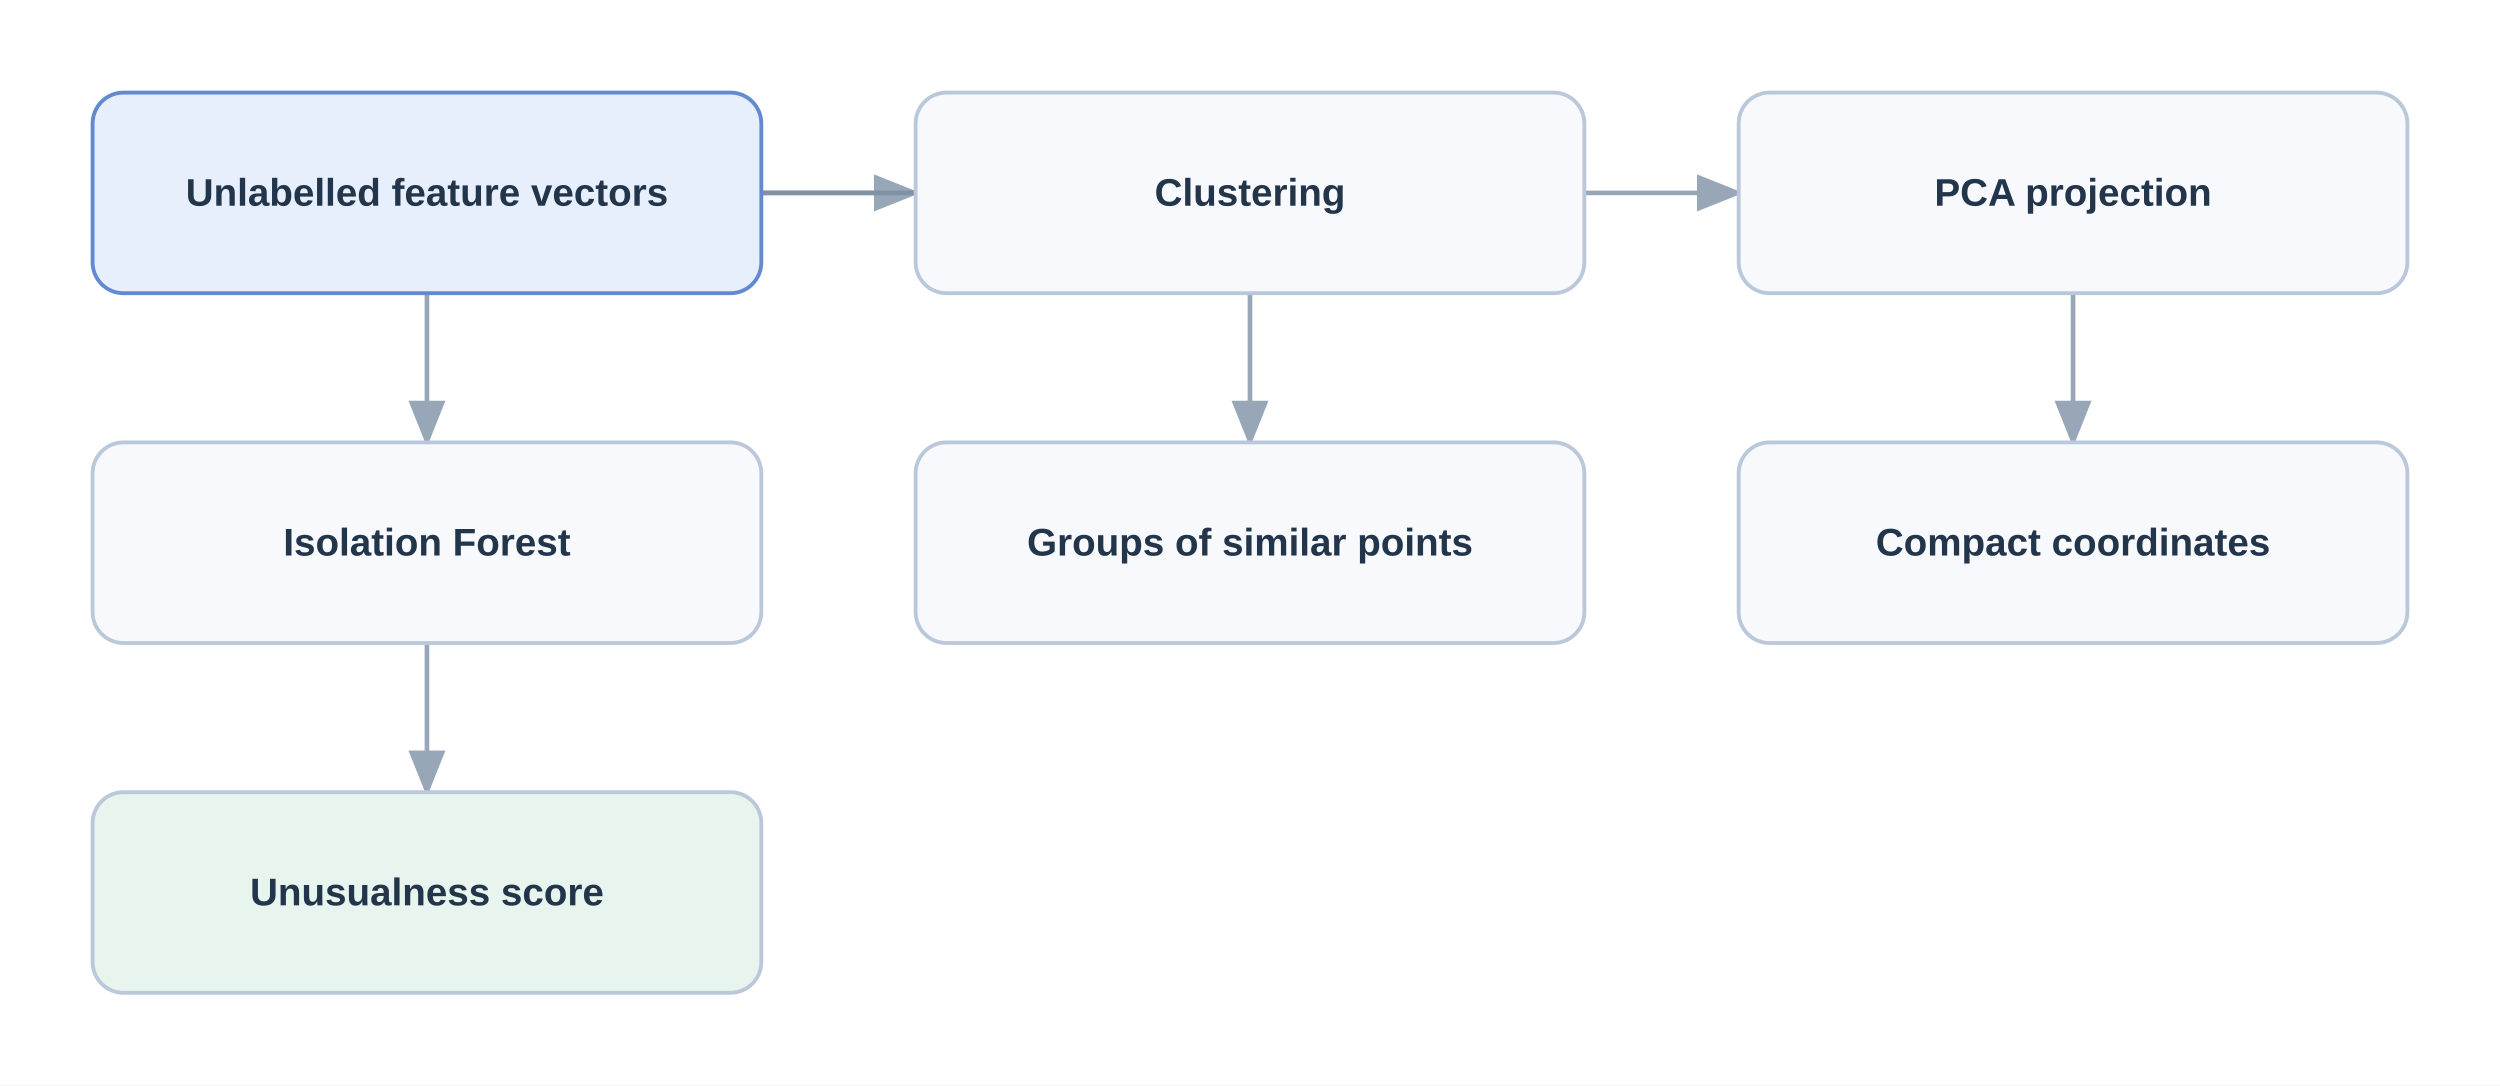
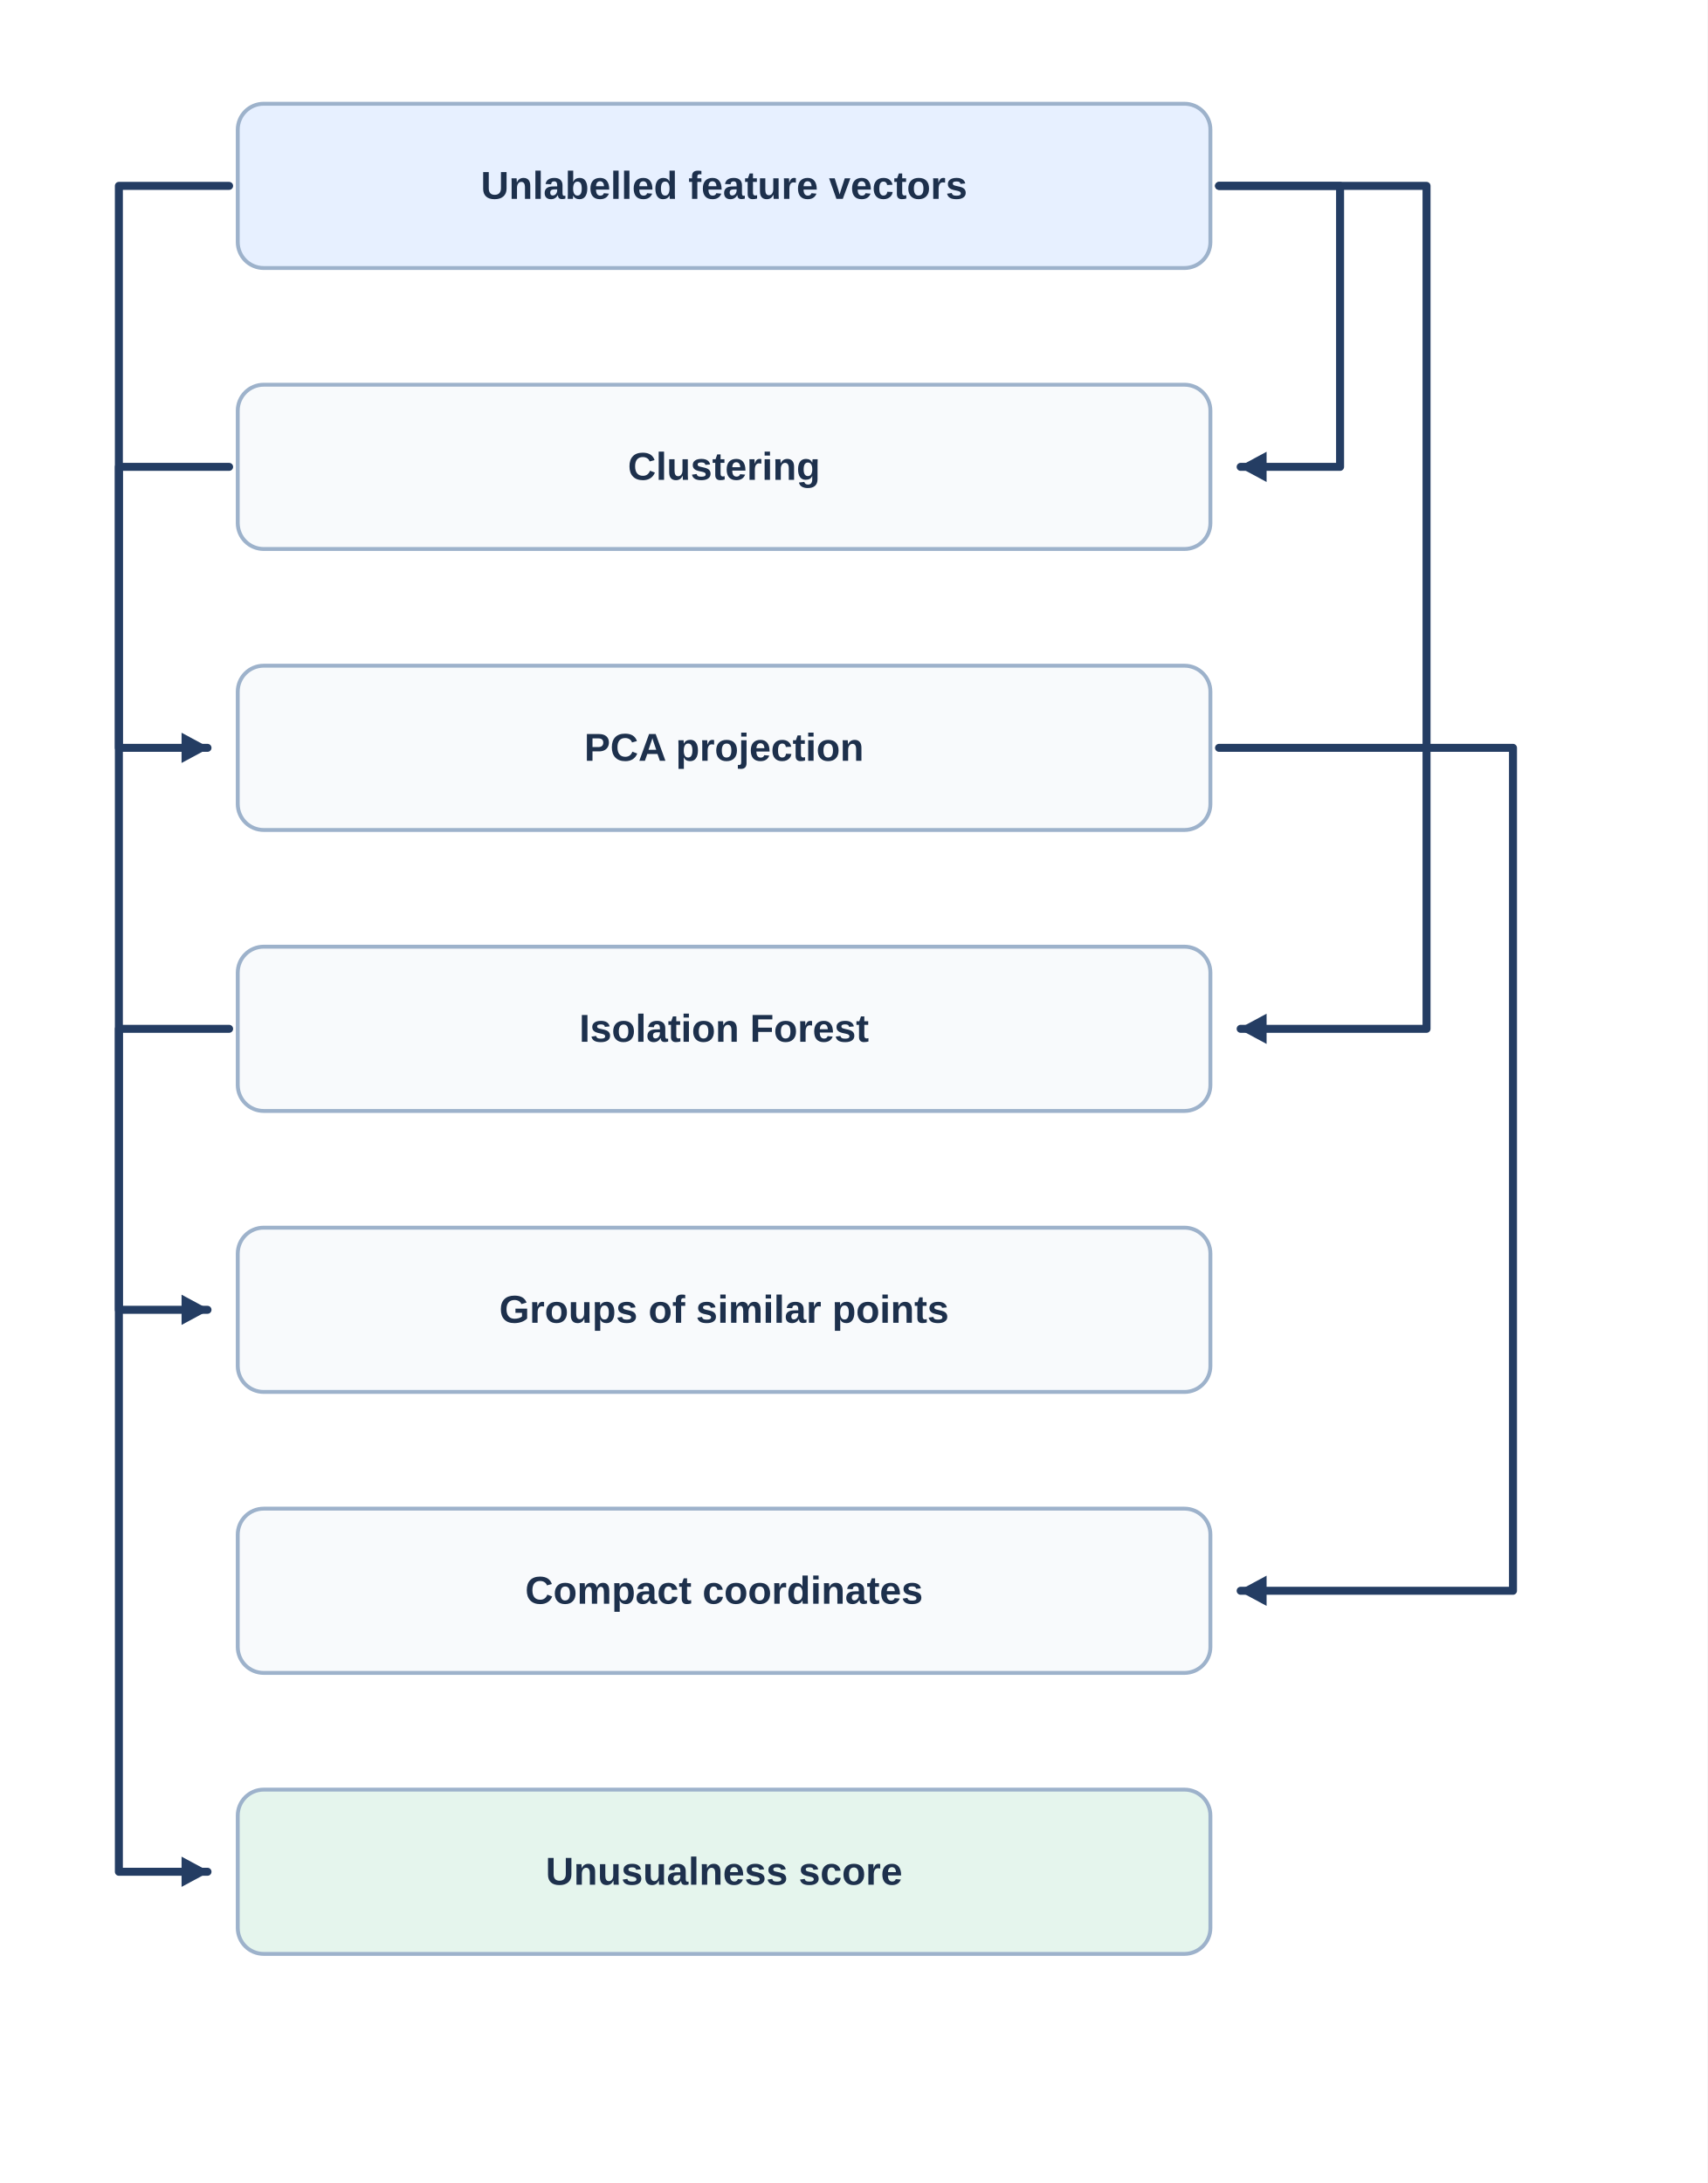
- <svg xmlns="http://www.w3.org/2000/svg" role="img" aria-label="Figure 15 Unlabelled feature vectors process diagram" viewBox="0 0 972 422" width="972" height="422">
+ <svg xmlns="http://www.w3.org/2000/svg" width="790" height="1010" viewBox="0 0 790 1010" role="img" aria-label="Improved theory figure 15">
  <defs>
-     <marker id="arrow" markerWidth="10" markerHeight="8" refX="9" refY="4" orient="auto">
-       <path d="M 0 0 L 10 4 L 0 8 Z" fill="#75899f" />
+     <marker id="arrowhead" markerUnits="userSpaceOnUse" markerWidth="16" markerHeight="16" refX="13" refY="8" orient="auto">
+       <path d="M1 1 L14 8 L1 15 Z" fill="#243d63" />
    </marker>
  </defs>
-   <rect width="100%" height="100%" fill="#ffffff" />
-   <path d="M 296 75 L 356 75" fill="none" stroke="#75899f" stroke-width="1.8" marker-end="url(#arrow)" opacity=".75" />
-   <path d="M 296 75 L 676 75" fill="none" stroke="#75899f" stroke-width="1.8" marker-end="url(#arrow)" opacity=".75" />
-   <path d="M 166 114 L 166 172" fill="none" stroke="#75899f" stroke-width="1.8" marker-end="url(#arrow)" opacity=".75" />
-   <path d="M 486 114 L 486 172" fill="none" stroke="#75899f" stroke-width="1.8" marker-end="url(#arrow)" opacity=".75" />
-   <path d="M 806 114 L 806 172" fill="none" stroke="#75899f" stroke-width="1.8" marker-end="url(#arrow)" opacity=".75" />
-   <path d="M 166 250 L 166 308" fill="none" stroke="#75899f" stroke-width="1.8" marker-end="url(#arrow)" opacity=".75" />
-   <rect x="36" y="36" width="260" height="78" rx="12" fill="#e7effd" stroke="#6389ce" stroke-width="1.5" />
-   <text x="166" y="80" text-anchor="middle" font-size="15" font-weight="600" font-family="Arial,Helvetica,sans-serif" fill="#23354b">
-     <tspan x="166" dy="0">Unlabelled feature vectors</tspan>
+   <rect width="100%" height="100%" fill="white" />
+   <path d="M564,86 H620 V216 H574" stroke="#243d63" stroke-width="3.7" stroke-linecap="round" stroke-linejoin="round" fill="none" marker-end="url(#arrowhead)" />
+   <path d="M106,86 H55 V346 H96" stroke="#243d63" stroke-width="3.7" stroke-linecap="round" stroke-linejoin="round" fill="none" marker-end="url(#arrowhead)" />
+   <path d="M564,86 H660 V476 H574" stroke="#243d63" stroke-width="3.7" stroke-linecap="round" stroke-linejoin="round" fill="none" marker-end="url(#arrowhead)" />
+   <path d="M106,216 H55 V606 H96" stroke="#243d63" stroke-width="3.7" stroke-linecap="round" stroke-linejoin="round" fill="none" marker-end="url(#arrowhead)" />
+   <path d="M564,346 H700 V736 H574" stroke="#243d63" stroke-width="3.7" stroke-linecap="round" stroke-linejoin="round" fill="none" marker-end="url(#arrowhead)" />
+   <path d="M106,476 H55 V866 H96" stroke="#243d63" stroke-width="3.7" stroke-linecap="round" stroke-linejoin="round" fill="none" marker-end="url(#arrowhead)" />
+   <rect x="110" y="48" width="450" height="76" rx="12" fill="#e7f0ff" stroke="#9db2cb" stroke-width="1.8" />
+   <text x="335" y="92" font-family="Arial,sans-serif" font-size="18" font-weight="600" fill="#1d304c" text-anchor="middle">
+     <tspan x="335" dy="0">Unlabelled feature vectors</tspan>
  </text>
-   <rect x="356" y="36" width="260" height="78" rx="12" fill="#f7f9fc" stroke="#bac8da" stroke-width="1.5" />
-   <text x="486" y="80" text-anchor="middle" font-size="15" font-weight="600" font-family="Arial,Helvetica,sans-serif" fill="#23354b">
-     <tspan x="486" dy="0">Clustering</tspan>
+   <rect x="110" y="178" width="450" height="76" rx="12" fill="#f8fafc" stroke="#9db2cb" stroke-width="1.8" />
+   <text x="335" y="222" font-family="Arial,sans-serif" font-size="18" font-weight="600" fill="#1d304c" text-anchor="middle">
+     <tspan x="335" dy="0">Clustering</tspan>
  </text>
-   <rect x="676" y="36" width="260" height="78" rx="12" fill="#f7f9fc" stroke="#bac8da" stroke-width="1.5" />
-   <text x="806" y="80" text-anchor="middle" font-size="15" font-weight="600" font-family="Arial,Helvetica,sans-serif" fill="#23354b">
-     <tspan x="806" dy="0">PCA projection</tspan>
+   <rect x="110" y="308" width="450" height="76" rx="12" fill="#f8fafc" stroke="#9db2cb" stroke-width="1.8" />
+   <text x="335" y="352" font-family="Arial,sans-serif" font-size="18" font-weight="600" fill="#1d304c" text-anchor="middle">
+     <tspan x="335" dy="0">PCA projection</tspan>
  </text>
-   <rect x="36" y="172" width="260" height="78" rx="12" fill="#f7f9fc" stroke="#bac8da" stroke-width="1.5" />
-   <text x="166" y="216" text-anchor="middle" font-size="15" font-weight="600" font-family="Arial,Helvetica,sans-serif" fill="#23354b">
-     <tspan x="166" dy="0">Isolation Forest</tspan>
+   <rect x="110" y="438" width="450" height="76" rx="12" fill="#f8fafc" stroke="#9db2cb" stroke-width="1.8" />
+   <text x="335" y="482" font-family="Arial,sans-serif" font-size="18" font-weight="600" fill="#1d304c" text-anchor="middle">
+     <tspan x="335" dy="0">Isolation Forest</tspan>
  </text>
-   <rect x="356" y="172" width="260" height="78" rx="12" fill="#f7f9fc" stroke="#bac8da" stroke-width="1.5" />
-   <text x="486" y="216" text-anchor="middle" font-size="15" font-weight="600" font-family="Arial,Helvetica,sans-serif" fill="#23354b">
-     <tspan x="486" dy="0">Groups of similar points</tspan>
+   <rect x="110" y="568" width="450" height="76" rx="12" fill="#f8fafc" stroke="#9db2cb" stroke-width="1.8" />
+   <text x="335" y="612" font-family="Arial,sans-serif" font-size="18" font-weight="600" fill="#1d304c" text-anchor="middle">
+     <tspan x="335" dy="0">Groups of similar points</tspan>
  </text>
-   <rect x="676" y="172" width="260" height="78" rx="12" fill="#f7f9fc" stroke="#bac8da" stroke-width="1.5" />
-   <text x="806" y="216" text-anchor="middle" font-size="15" font-weight="600" font-family="Arial,Helvetica,sans-serif" fill="#23354b">
-     <tspan x="806" dy="0">Compact coordinates</tspan>
+   <rect x="110" y="698" width="450" height="76" rx="12" fill="#f8fafc" stroke="#9db2cb" stroke-width="1.8" />
+   <text x="335" y="742" font-family="Arial,sans-serif" font-size="18" font-weight="600" fill="#1d304c" text-anchor="middle">
+     <tspan x="335" dy="0">Compact coordinates</tspan>
  </text>
-   <rect x="36" y="308" width="260" height="78" rx="12" fill="#e7f5ee" stroke="#bac8da" stroke-width="1.5" />
-   <text x="166" y="352" text-anchor="middle" font-size="15" font-weight="600" font-family="Arial,Helvetica,sans-serif" fill="#23354b">
-     <tspan x="166" dy="0">Unusualness score</tspan>
+   <rect x="110" y="828" width="450" height="76" rx="12" fill="#e5f5ed" stroke="#9db2cb" stroke-width="1.8" />
+   <text x="335" y="872" font-family="Arial,sans-serif" font-size="18" font-weight="600" fill="#1d304c" text-anchor="middle">
+     <tspan x="335" dy="0">Unusualness score</tspan>
  </text>
</svg>
